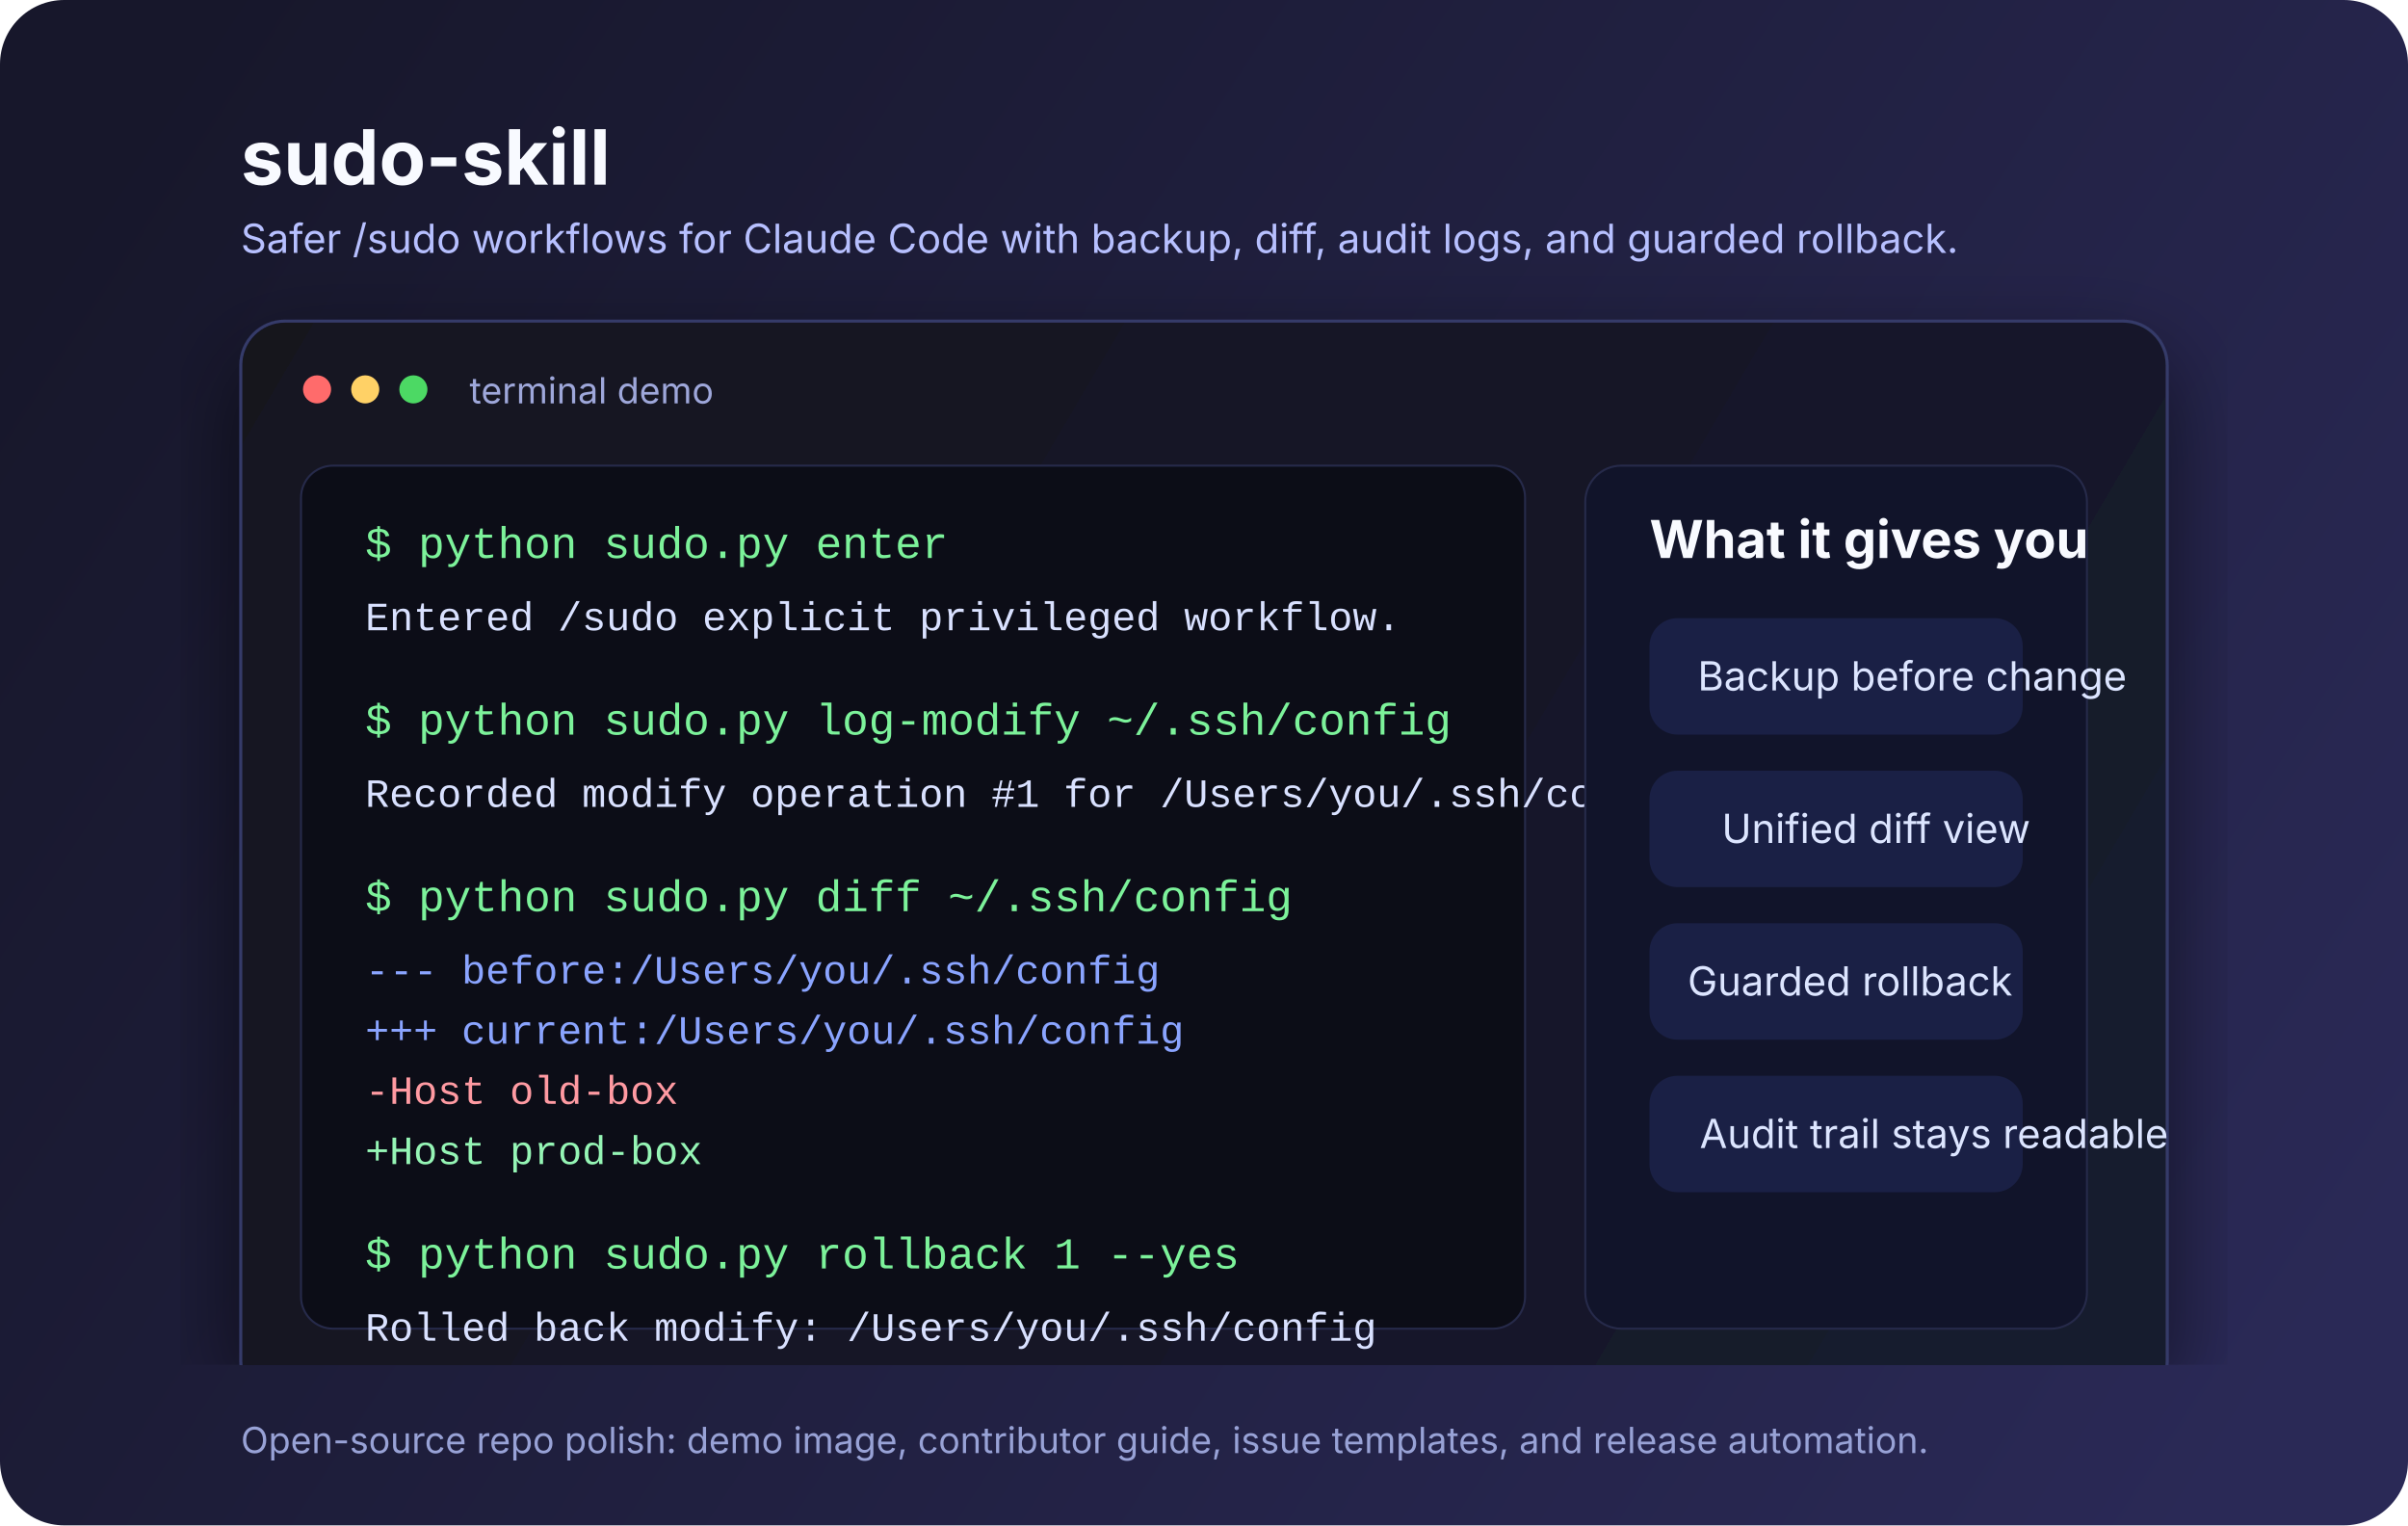
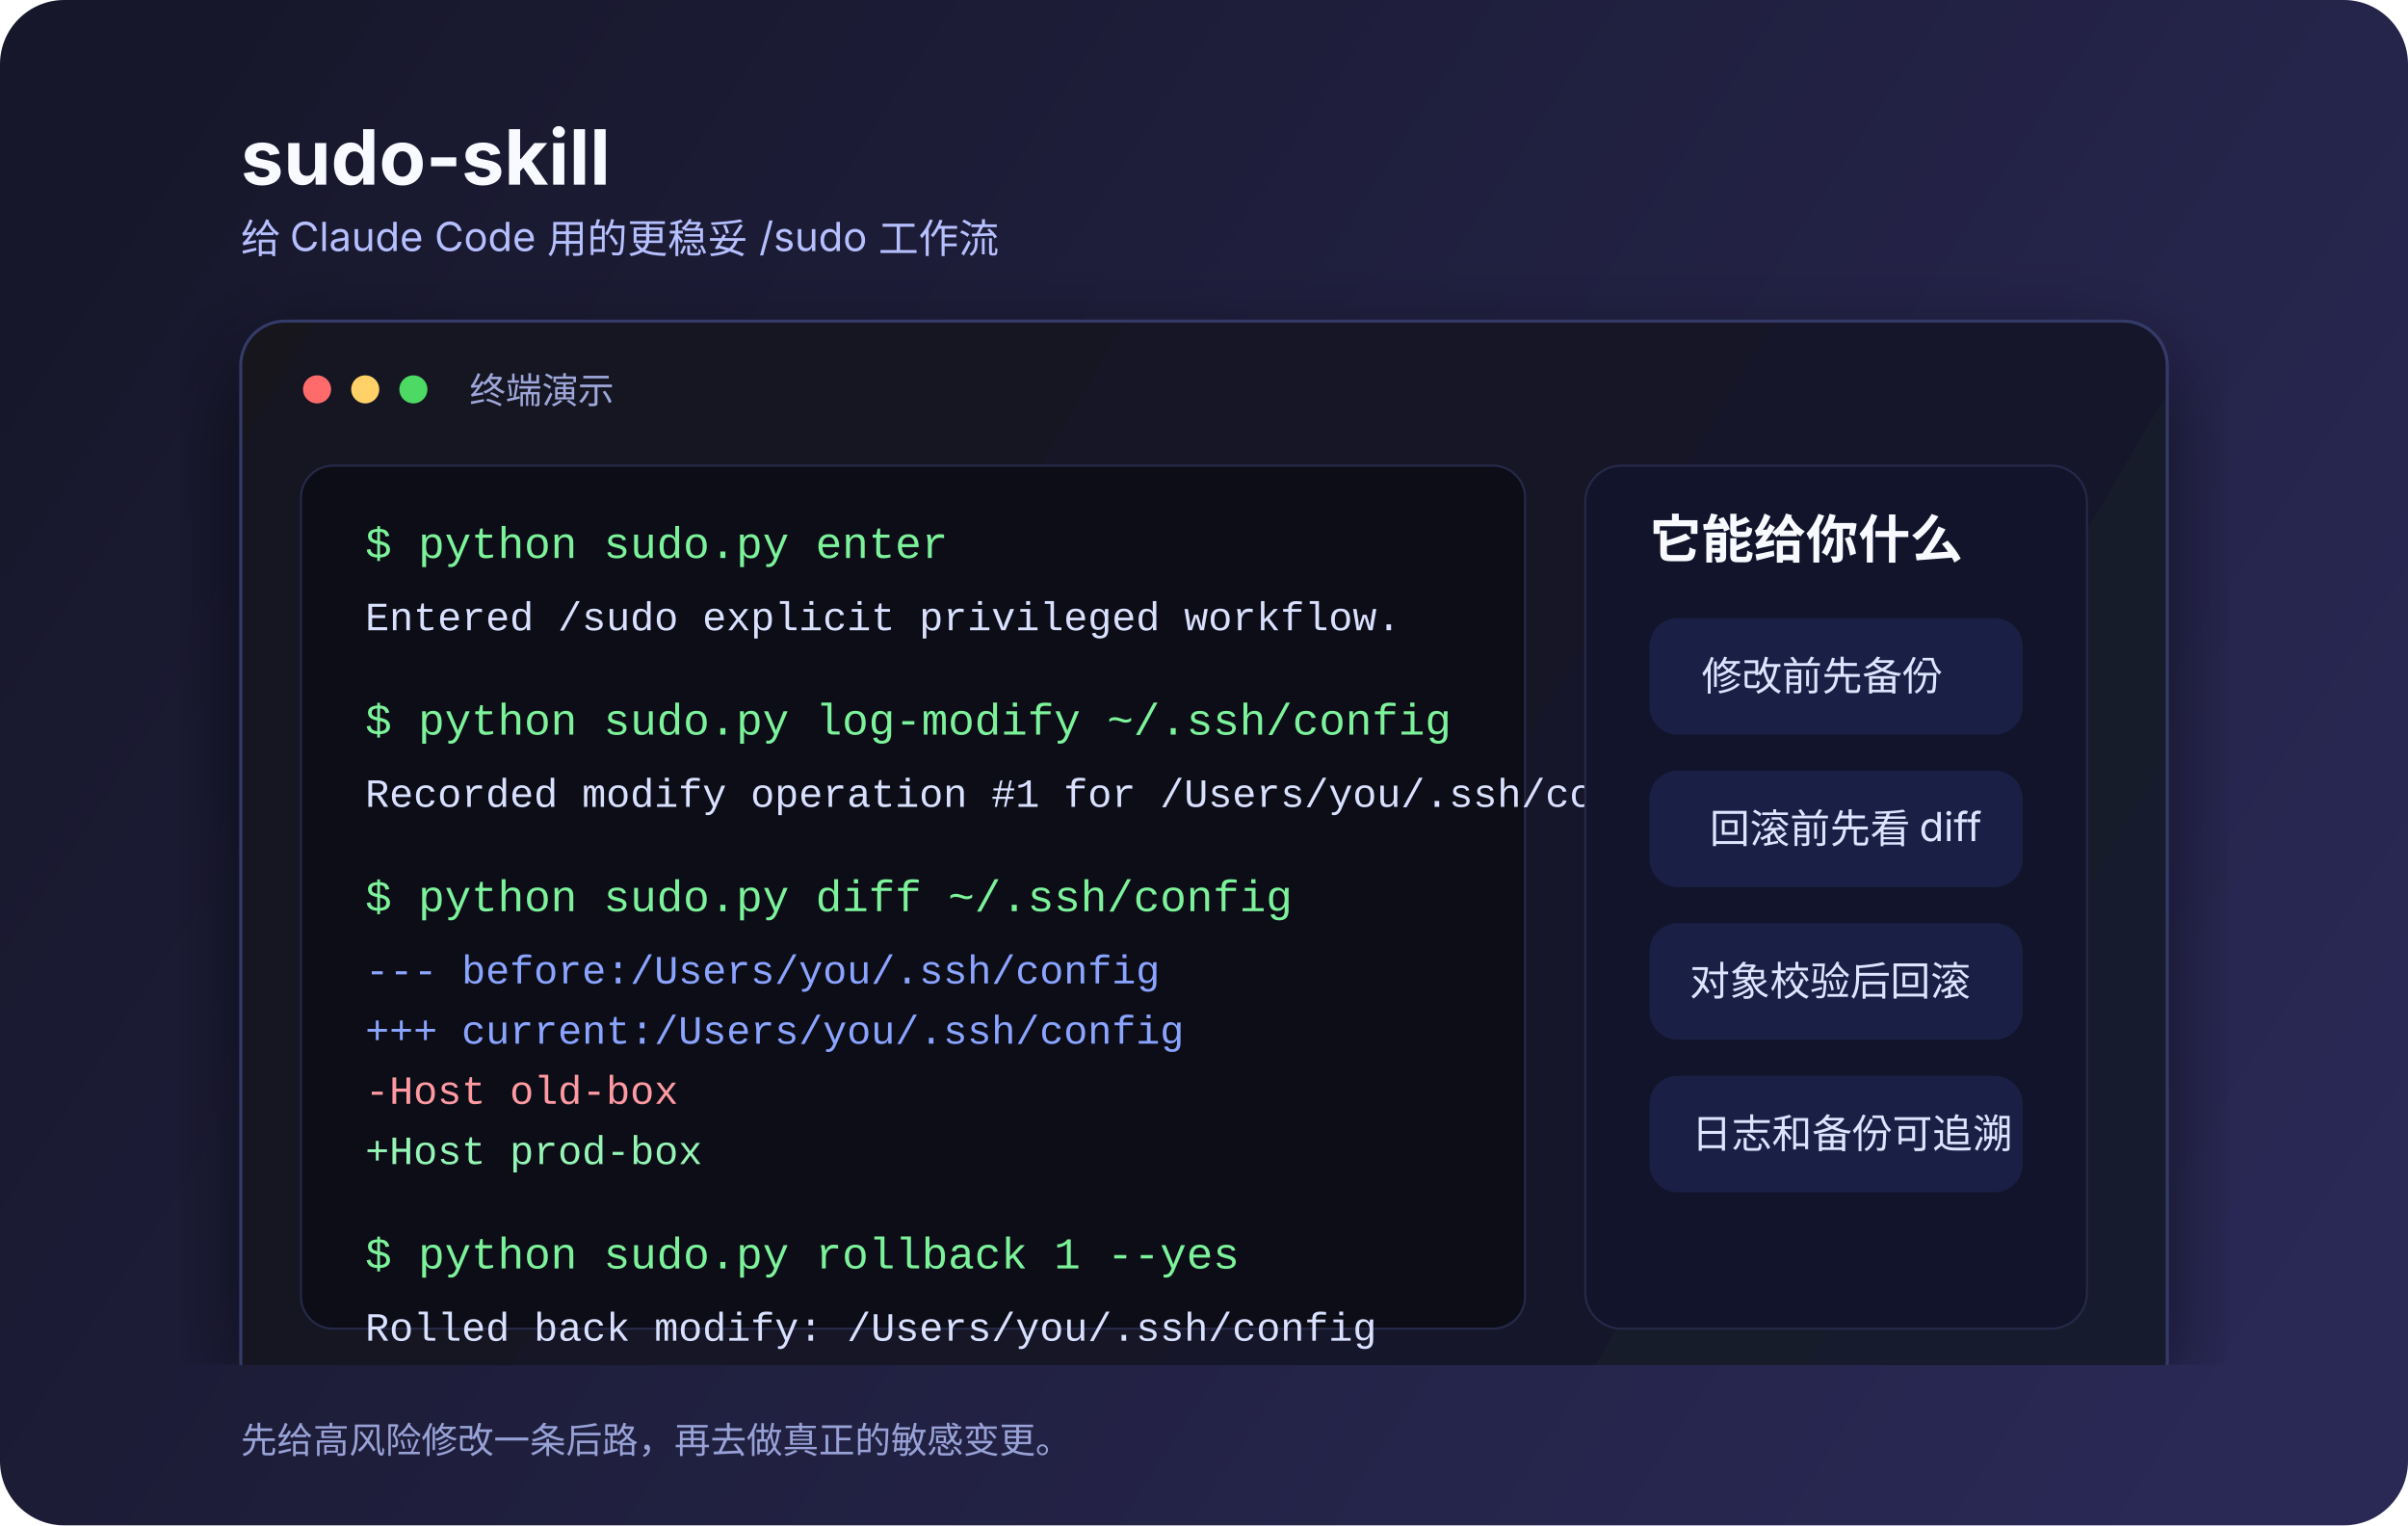
<svg xmlns="http://www.w3.org/2000/svg" width="1200" height="760" viewBox="0 0 1200 760" fill="none">
  <defs>
    <linearGradient id="bg" x1="80" y1="40" x2="1120" y2="720" gradientUnits="userSpaceOnUse">
      <stop stop-color="#17172B" />
      <stop offset="1" stop-color="#2A2956" />
    </linearGradient>
    <linearGradient id="card" x1="140" y1="120" x2="1040" y2="650" gradientUnits="userSpaceOnUse">
      <stop stop-color="#12131F" />
      <stop offset="1" stop-color="#191B2E" />
    </linearGradient>
    <filter id="shadow" x="90" y="70" width="1020" height="610" filterUnits="userSpaceOnUse" color-interpolation-filters="sRGB">
      <feDropShadow dx="0" dy="18" stdDeviation="22" flood-color="#070814" flood-opacity="0.55" />
    </filter>
  </defs>
  <rect width="1200" height="760" rx="32" fill="url(#bg)" />
  <text x="120" y="92" fill="#F8FAFF" font-size="38" font-family="ui-sans-serif, system-ui, -apple-system, BlinkMacSystemFont, 'Segoe UI', sans-serif" font-weight="700">sudo-skill</text>
-   <text x="120" y="126" fill="#B7C0FF" font-size="20" font-family="ui-sans-serif, system-ui, -apple-system, BlinkMacSystemFont, 'Segoe UI', sans-serif">Safer /sudo workflows for Claude Code with backup, diff, audit logs, and guarded rollback.</text>
+   <text x="120" y="126" fill="#B7C0FF" font-size="20" font-family="ui-sans-serif, system-ui, -apple-system, BlinkMacSystemFont, 'Segoe UI', sans-serif">给 Claude Code 用的更稳妥 /sudo 工作流</text>
  <g filter="url(#shadow)">
    <rect x="120" y="160" width="960" height="540" rx="22" fill="url(#card)" stroke="#353A69" stroke-width="1.5" />
  </g>
  <circle cx="158" cy="194" r="7" fill="#FF6B6B" />
  <circle cx="182" cy="194" r="7" fill="#FFD166" />
  <circle cx="206" cy="194" r="7" fill="#4CD964" />
-   <text x="234" y="201" fill="#9EA7DA" font-size="18" font-family="ui-sans-serif, system-ui, -apple-system, BlinkMacSystemFont, 'Segoe UI', sans-serif">terminal demo</text>
+   <text x="234" y="201" fill="#9EA7DA" font-size="18" font-family="ui-sans-serif, system-ui, -apple-system, BlinkMacSystemFont, 'Segoe UI', sans-serif">终端演示</text>
  <rect x="150" y="232" width="610" height="430" rx="16" fill="#0C0D17" stroke="#262A4A" />
  <text x="182" y="278" fill="#7CF29A" font-size="22" font-family="ui-monospace, SFMono-Regular, Menlo, Monaco, Consolas, 'Liberation Mono', monospace">$ python sudo.py enter</text>
  <text x="182" y="314" fill="#D9E1FF" font-size="20" font-family="ui-monospace, SFMono-Regular, Menlo, Monaco, Consolas, 'Liberation Mono', monospace">Entered /sudo explicit privileged workflow.</text>
  <text x="182" y="366" fill="#7CF29A" font-size="22" font-family="ui-monospace, SFMono-Regular, Menlo, Monaco, Consolas, 'Liberation Mono', monospace">$ python sudo.py log-modify ~/.ssh/config</text>
  <text x="182" y="402" fill="#D9E1FF" font-size="20" font-family="ui-monospace, SFMono-Regular, Menlo, Monaco, Consolas, 'Liberation Mono', monospace">Recorded modify operation #1 for /Users/you/.ssh/config</text>
  <text x="182" y="454" fill="#7CF29A" font-size="22" font-family="ui-monospace, SFMono-Regular, Menlo, Monaco, Consolas, 'Liberation Mono', monospace">$ python sudo.py diff ~/.ssh/config</text>
  <text x="182" y="490" fill="#8AA4FF" font-size="20" font-family="ui-monospace, SFMono-Regular, Menlo, Monaco, Consolas, 'Liberation Mono', monospace">--- before:/Users/you/.ssh/config</text>
  <text x="182" y="520" fill="#8AA4FF" font-size="20" font-family="ui-monospace, SFMono-Regular, Menlo, Monaco, Consolas, 'Liberation Mono', monospace">+++ current:/Users/you/.ssh/config</text>
  <text x="182" y="550" fill="#FF9AA2" font-size="20" font-family="ui-monospace, SFMono-Regular, Menlo, Monaco, Consolas, 'Liberation Mono', monospace">-Host old-box</text>
  <text x="182" y="580" fill="#95F5B5" font-size="20" font-family="ui-monospace, SFMono-Regular, Menlo, Monaco, Consolas, 'Liberation Mono', monospace">+Host prod-box</text>
  <text x="182" y="632" fill="#7CF29A" font-size="22" font-family="ui-monospace, SFMono-Regular, Menlo, Monaco, Consolas, 'Liberation Mono', monospace">$ python sudo.py rollback 1 --yes</text>
  <text x="182" y="668" fill="#D9E1FF" font-size="20" font-family="ui-monospace, SFMono-Regular, Menlo, Monaco, Consolas, 'Liberation Mono', monospace">Rolled back modify: /Users/you/.ssh/config</text>
  <rect x="790" y="232" width="250" height="430" rx="18" fill="#11142A" stroke="#262A4A" />
-   <text x="822" y="278" fill="#F8FAFF" font-size="26" font-family="ui-sans-serif, system-ui, -apple-system, BlinkMacSystemFont, 'Segoe UI', sans-serif" font-weight="700">What it gives you</text>
+   <text x="822" y="278" fill="#F8FAFF" font-size="26" font-family="ui-sans-serif, system-ui, -apple-system, BlinkMacSystemFont, 'Segoe UI', sans-serif" font-weight="700">它能给你什么</text>
  <rect x="822" y="308" width="186" height="58" rx="14" fill="#1A2045" />
-   <text x="846" y="344" fill="#DCE5FF" font-size="20" font-family="ui-sans-serif, system-ui, -apple-system, BlinkMacSystemFont, 'Segoe UI', sans-serif">Backup before change</text>
+   <text x="848" y="344" fill="#DCE5FF" font-size="20" font-family="ui-sans-serif, system-ui, -apple-system, BlinkMacSystemFont, 'Segoe UI', sans-serif">修改前先备份</text>
  <rect x="822" y="384" width="186" height="58" rx="14" fill="#1A2045" />
-   <text x="858" y="420" fill="#DCE5FF" font-size="20" font-family="ui-sans-serif, system-ui, -apple-system, BlinkMacSystemFont, 'Segoe UI', sans-serif">Unified diff view</text>
+   <text x="852" y="420" fill="#DCE5FF" font-size="20" font-family="ui-sans-serif, system-ui, -apple-system, BlinkMacSystemFont, 'Segoe UI', sans-serif">回滚前先看 diff</text>
  <rect x="822" y="460" width="186" height="58" rx="14" fill="#1A2045" />
-   <text x="841" y="496" fill="#DCE5FF" font-size="20" font-family="ui-sans-serif, system-ui, -apple-system, BlinkMacSystemFont, 'Segoe UI', sans-serif">Guarded rollback</text>
+   <text x="842" y="496" fill="#DCE5FF" font-size="20" font-family="ui-sans-serif, system-ui, -apple-system, BlinkMacSystemFont, 'Segoe UI', sans-serif">对象校验后回滚</text>
  <rect x="822" y="536" width="186" height="58" rx="14" fill="#1A2045" />
-   <text x="847" y="572" fill="#DCE5FF" font-size="20" font-family="ui-sans-serif, system-ui, -apple-system, BlinkMacSystemFont, 'Segoe UI', sans-serif">Audit trail stays readable</text>
-   <text x="120" y="724" fill="#98A2D6" font-size="18" font-family="ui-sans-serif, system-ui, -apple-system, BlinkMacSystemFont, 'Segoe UI', sans-serif">Open-source repo polish: demo image, contributor guide, issue templates, and release automation.</text>
+   <text x="843" y="572" fill="#DCE5FF" font-size="20" font-family="ui-sans-serif, system-ui, -apple-system, BlinkMacSystemFont, 'Segoe UI', sans-serif">日志和备份可追溯</text>
+   <text x="120" y="724" fill="#98A2D6" font-size="18" font-family="ui-sans-serif, system-ui, -apple-system, BlinkMacSystemFont, 'Segoe UI', sans-serif">先给高风险修改一条后路，再去做真正的敏感变更。</text>
</svg>
